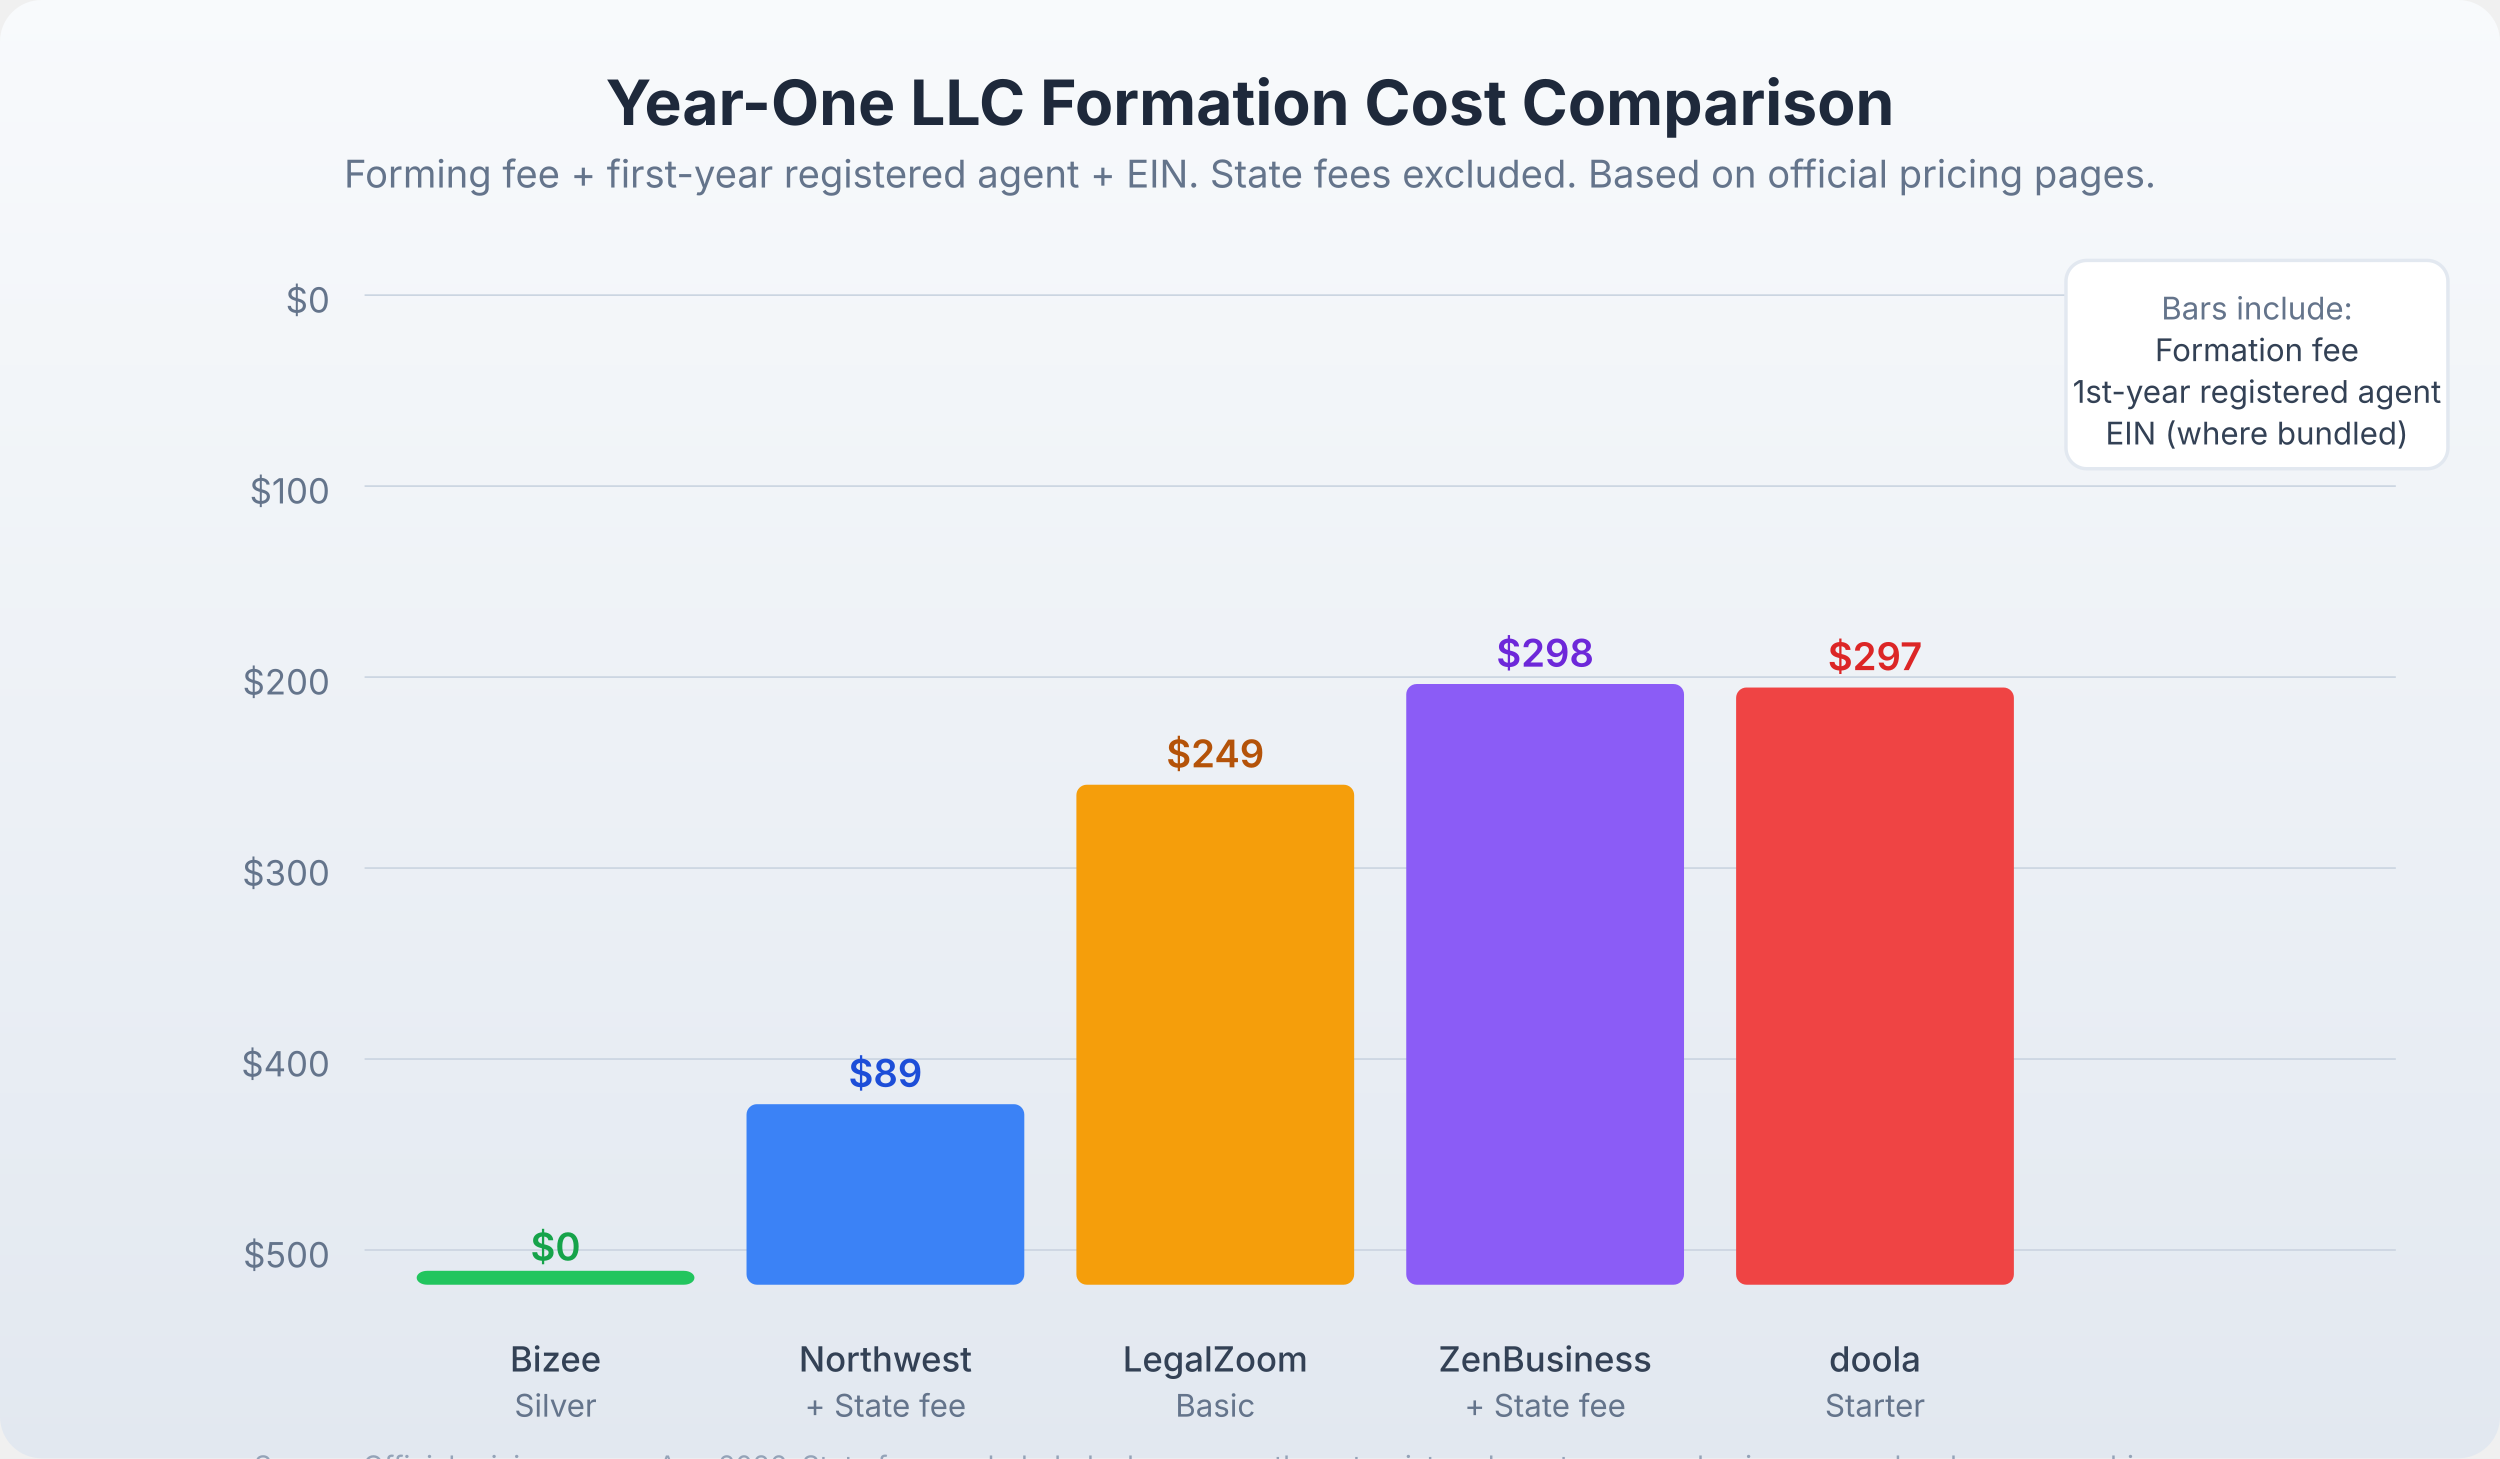
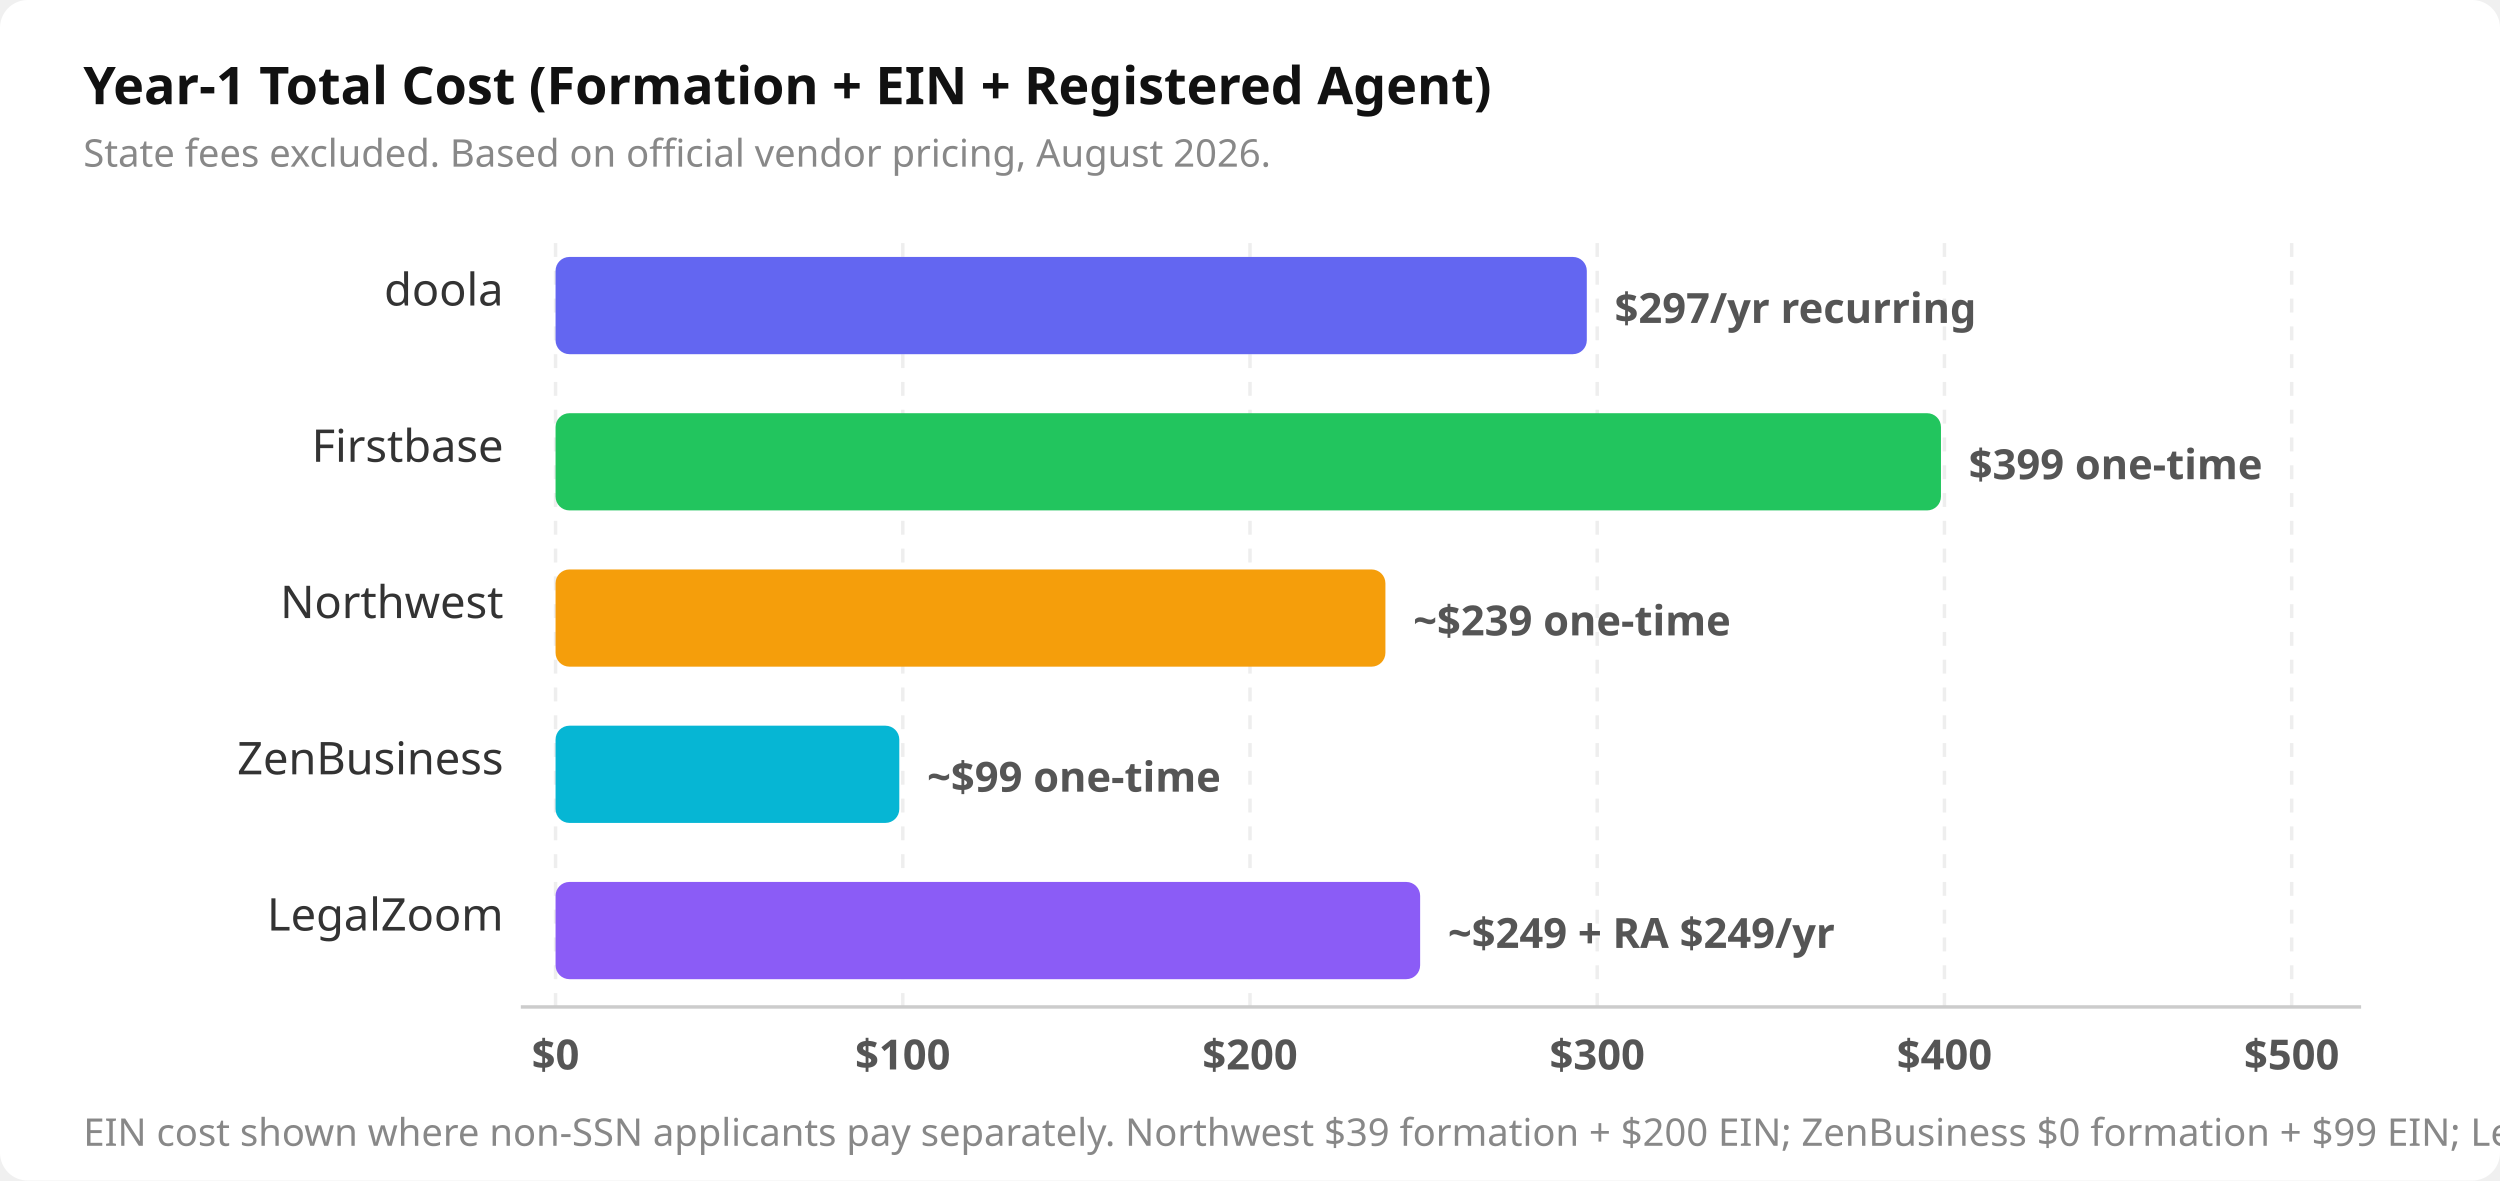
- <svg xmlns="http://www.w3.org/2000/svg" viewBox="0 0 720 420" font-family="system-ui, -apple-system, sans-serif">
-   <defs>
-     <linearGradient id="bg" x1="0%" y1="0%" x2="0%" y2="100%">
-       <stop offset="0%" style="stop-color:#f8fafc" />
-       <stop offset="100%" style="stop-color:#e2e8f0" />
-     </linearGradient>
-   </defs>
-   <rect width="720" height="420" fill="url(#bg)" rx="12" />
-   <text x="360" y="36" text-anchor="middle" font-size="18" font-weight="700" fill="#1e293b">Year-One LLC Formation Cost Comparison</text>
-   <text x="360" y="54" text-anchor="middle" font-size="11" fill="#64748b">Forming fee + first-year registered agent + EIN. State fees excluded. Based on official pricing pages.</text>
-   <text x="95" y="90" text-anchor="end" font-size="10" fill="#64748b">$0</text>
-   <text x="95" y="145" text-anchor="end" font-size="10" fill="#64748b">$100</text>
-   <text x="95" y="200" text-anchor="end" font-size="10" fill="#64748b">$200</text>
-   <text x="95" y="255" text-anchor="end" font-size="10" fill="#64748b">$300</text>
-   <text x="95" y="310" text-anchor="end" font-size="10" fill="#64748b">$400</text>
-   <text x="95" y="365" text-anchor="end" font-size="10" fill="#64748b">$500</text>
-   <line x1="105" y1="85" x2="690" y2="85" stroke="#cbd5e1" stroke-width="0.5" />
-   <line x1="105" y1="140" x2="690" y2="140" stroke="#cbd5e1" stroke-width="0.5" />
-   <line x1="105" y1="195" x2="690" y2="195" stroke="#cbd5e1" stroke-width="0.5" />
-   <line x1="105" y1="250" x2="690" y2="250" stroke="#cbd5e1" stroke-width="0.5" />
-   <line x1="105" y1="305" x2="690" y2="305" stroke="#cbd5e1" stroke-width="0.5" />
-   <line x1="105" y1="360" x2="690" y2="360" stroke="#cbd5e1" stroke-width="0.5" />
-   <rect x="120" y="366" width="80" height="4" rx="3" fill="#22c55e" />
-   <text x="160" y="363" text-anchor="middle" font-size="11" font-weight="600" fill="#16a34a">$0</text>
-   <text x="160" y="395" text-anchor="middle" font-size="10" fill="#334155" font-weight="500">Bizee</text>
-   <text x="160" y="408" text-anchor="middle" font-size="9" fill="#64748b">Silver</text>
-   <rect x="215" y="318" width="80" height="52" rx="3" fill="#3b82f6" />
-   <text x="255" y="313" text-anchor="middle" font-size="11" font-weight="600" fill="#1d4ed8">$89</text>
-   <text x="255" y="395" text-anchor="middle" font-size="10" fill="#334155" font-weight="500">Northwest</text>
-   <text x="255" y="408" text-anchor="middle" font-size="9" fill="#64748b">+ State fee</text>
-   <rect x="310" y="226" width="80" height="144" rx="3" fill="#f59e0b" />
-   <text x="350" y="221" text-anchor="middle" font-size="11" font-weight="600" fill="#b45309">$249</text>
-   <text x="350" y="395" text-anchor="middle" font-size="10" fill="#334155" font-weight="500">LegalZoom</text>
-   <text x="350" y="408" text-anchor="middle" font-size="9" fill="#64748b">Basic</text>
-   <rect x="405" y="197" width="80" height="173" rx="3" fill="#8b5cf6" />
-   <text x="445" y="192" text-anchor="middle" font-size="11" font-weight="600" fill="#6d28d9">$298</text>
-   <text x="445" y="395" text-anchor="middle" font-size="10" fill="#334155" font-weight="500">ZenBusiness</text>
-   <text x="445" y="408" text-anchor="middle" font-size="9" fill="#64748b">+ State fee</text>
-   <rect x="500" y="198" width="80" height="172" rx="3" fill="#ef4444" />
-   <text x="540" y="193" text-anchor="middle" font-size="11" font-weight="600" fill="#dc2626">$297</text>
-   <text x="540" y="395" text-anchor="middle" font-size="10" fill="#334155" font-weight="500">doola</text>
-   <text x="540" y="408" text-anchor="middle" font-size="9" fill="#64748b">Starter</text>
-   <rect x="595" y="75" width="110" height="60" rx="6" fill="#fff" stroke="#e2e8f0" stroke-width="1" />
-   <text x="650" y="92" text-anchor="middle" font-size="9" fill="#64748b">Bars include:</text>
-   <text x="650" y="104" text-anchor="middle" font-size="9" fill="#334155">Formation fee</text>
-   <text x="650" y="116" text-anchor="middle" font-size="9" fill="#334155">1st-year registered agent</text>
-   <text x="650" y="128" text-anchor="middle" font-size="9" fill="#334155">EIN (where bundled)</text>
-   <text x="360" y="425" text-anchor="middle" font-size="8" fill="#94a3b8">Source: Official pricing pages, Aug 2026. State fees excluded. doola.com, northwestregisteredagent.com, zenbusiness.com, legalzoom.com, bizee.com</text>
+ <svg xmlns="http://www.w3.org/2000/svg" viewBox="0 0 720 340">
+   <style>
+     .bar { rx: 4; }
+     .label { font-family: system-ui, sans-serif; font-size: 13px; fill: #333; }
+     .amount { font-family: system-ui, sans-serif; font-size: 12px; fill: #555; font-weight: 600; }
+     .title { font-family: system-ui, sans-serif; font-size: 15px; fill: #111; font-weight: 700; }
+     .subtitle { font-family: system-ui, sans-serif; font-size: 11px; fill: #888; }
+     .axis { stroke: #ccc; stroke-width: 1; }
+     .grid { stroke: #eee; stroke-width: 1; stroke-dasharray: 4 4; }
+   </style>
+   <rect width="720" height="340" fill="white" rx="8" />
+   <text x="24" y="30" class="title">Year-1 Total Cost (Formation + EIN + Registered Agent)</text>
+   <text x="24" y="48" class="subtitle">State fees excluded. Based on official vendor pricing, August 2026.</text>
+   <line x1="160" y1="70" x2="160" y2="290" class="grid" />
+   <line x1="260" y1="70" x2="260" y2="290" class="grid" />
+   <line x1="360" y1="70" x2="360" y2="290" class="grid" />
+   <line x1="460" y1="70" x2="460" y2="290" class="grid" />
+   <line x1="560" y1="70" x2="560" y2="290" class="grid" />
+   <line x1="660" y1="70" x2="660" y2="290" class="grid" />
+   <text x="160" y="308" class="amount" text-anchor="middle">$0</text>
+   <text x="260" y="308" class="amount" text-anchor="middle">$100</text>
+   <text x="360" y="308" class="amount" text-anchor="middle">$200</text>
+   <text x="460" y="308" class="amount" text-anchor="middle">$300</text>
+   <text x="560" y="308" class="amount" text-anchor="middle">$400</text>
+   <text x="660" y="308" class="amount" text-anchor="middle">$500</text>
+   <line x1="150" y1="290" x2="680" y2="290" class="axis" />
+   <text x="145" y="88" class="label" text-anchor="end">doola</text>
+   <rect x="160" y="74" width="297" height="28" class="bar" fill="#6366f1" />
+   <text x="465" y="93" class="amount">$297/yr recurring</text>
+   <text x="145" y="133" class="label" text-anchor="end">Firstbase</text>
+   <rect x="160" y="119" width="399" height="28" class="bar" fill="#22c55e" />
+   <text x="567" y="138" class="amount">$399 one-time</text>
+   <text x="145" y="178" class="label" text-anchor="end">Northwest</text>
+   <rect x="160" y="164" width="239" height="28" class="bar" fill="#f59e0b" />
+   <text x="407" y="183" class="amount">~$239 one-time</text>
+   <text x="145" y="223" class="label" text-anchor="end">ZenBusiness</text>
+   <rect x="160" y="209" width="99" height="28" class="bar" fill="#06b6d4" />
+   <text x="267" y="228" class="amount">~$99 one-time</text>
+   <text x="145" y="268" class="label" text-anchor="end">LegalZoom</text>
+   <rect x="160" y="254" width="249" height="28" class="bar" fill="#8b5cf6" />
+   <text x="417" y="273" class="amount">~$249 + RA $249/yr</text>
+   <text x="24" y="330" class="subtitle">EIN cost shown where non-SSN applicants pay separately. Northwest $39 formation + $200 EIN; ZenBusiness $0 formation + $99 EIN; LegalZoom $0 formation + RA $249/yr.</text>
</svg>
